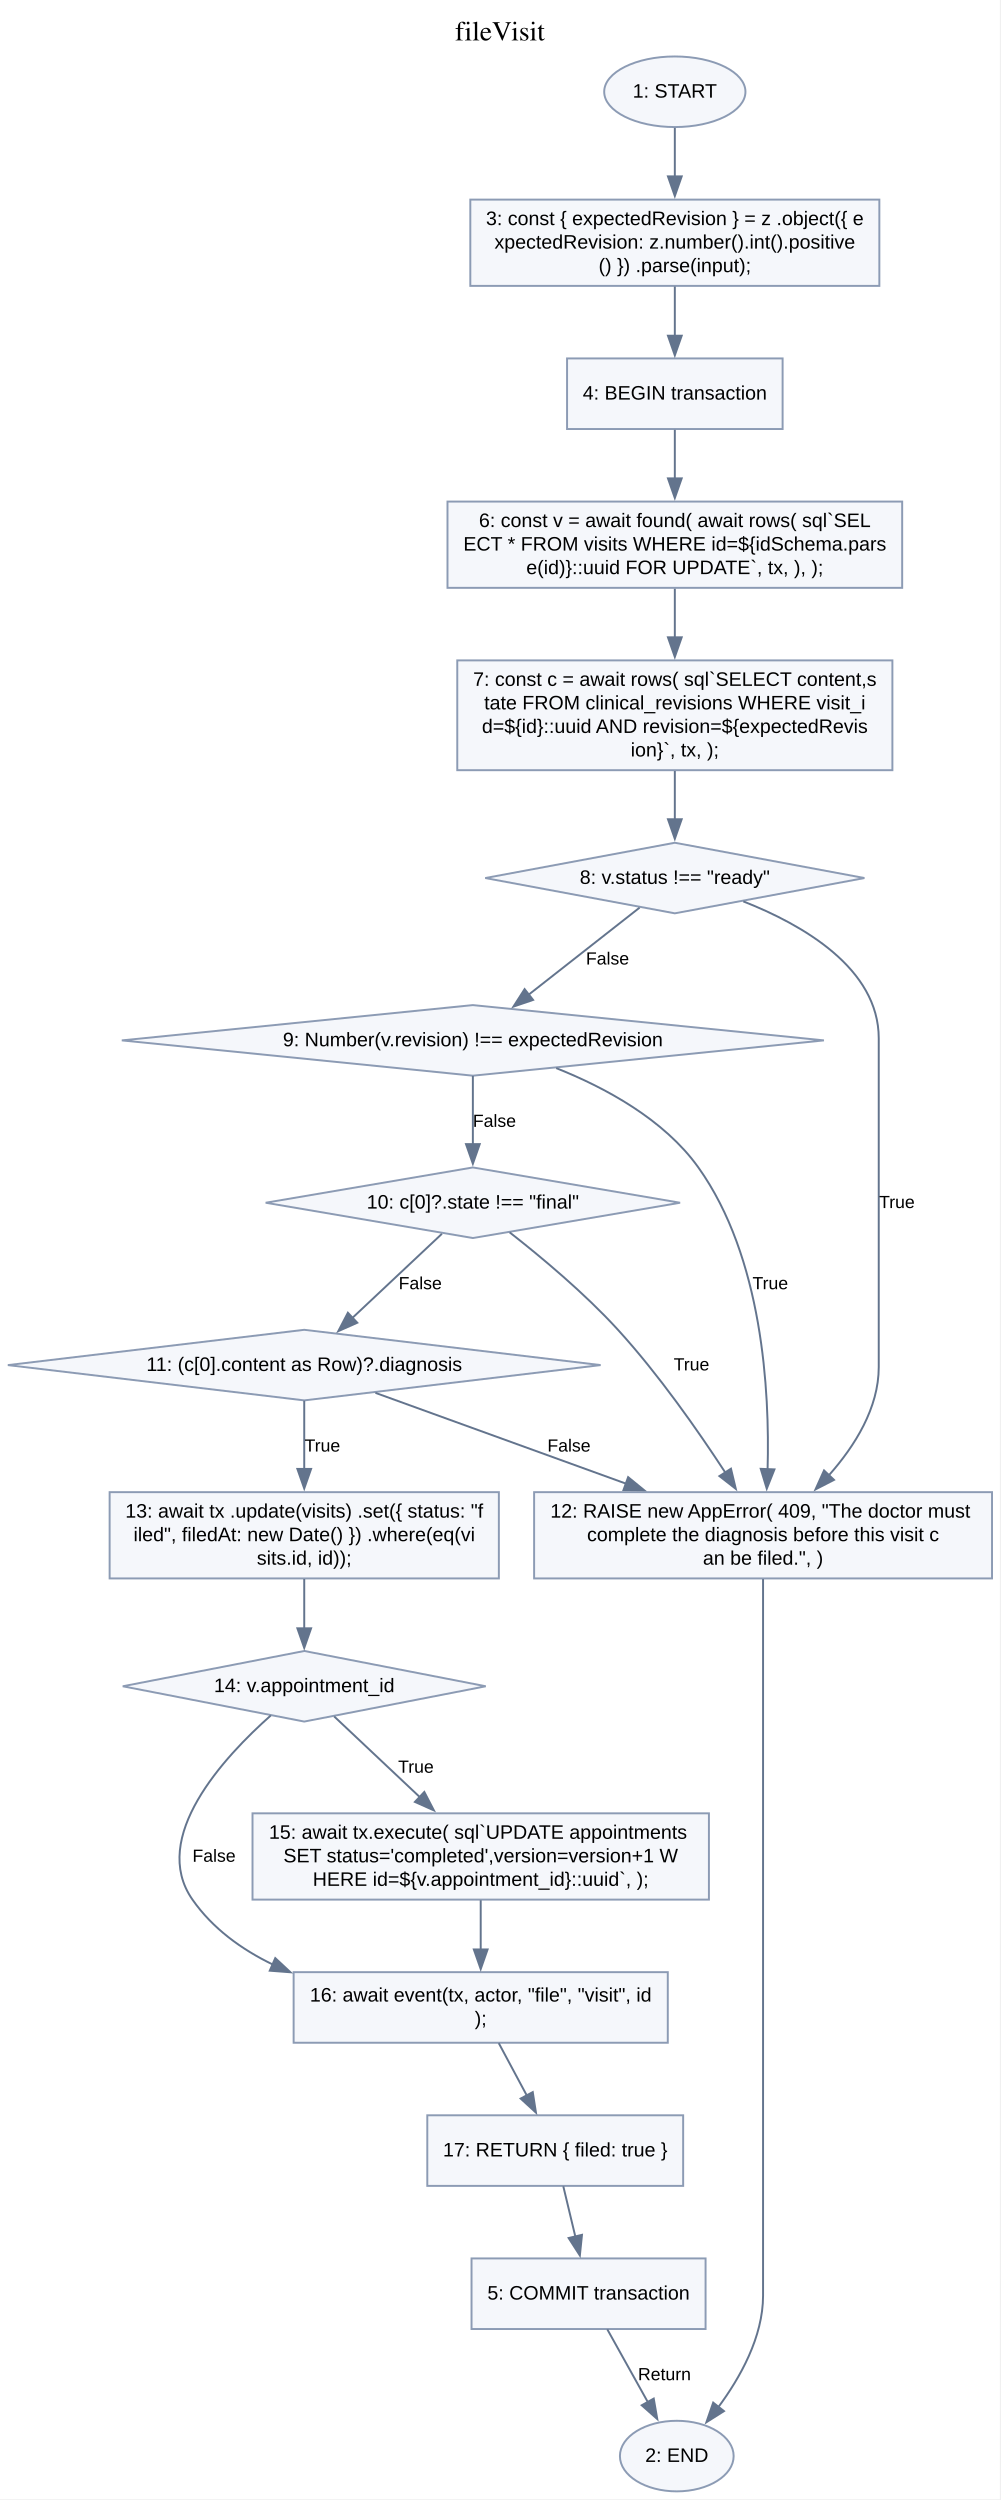
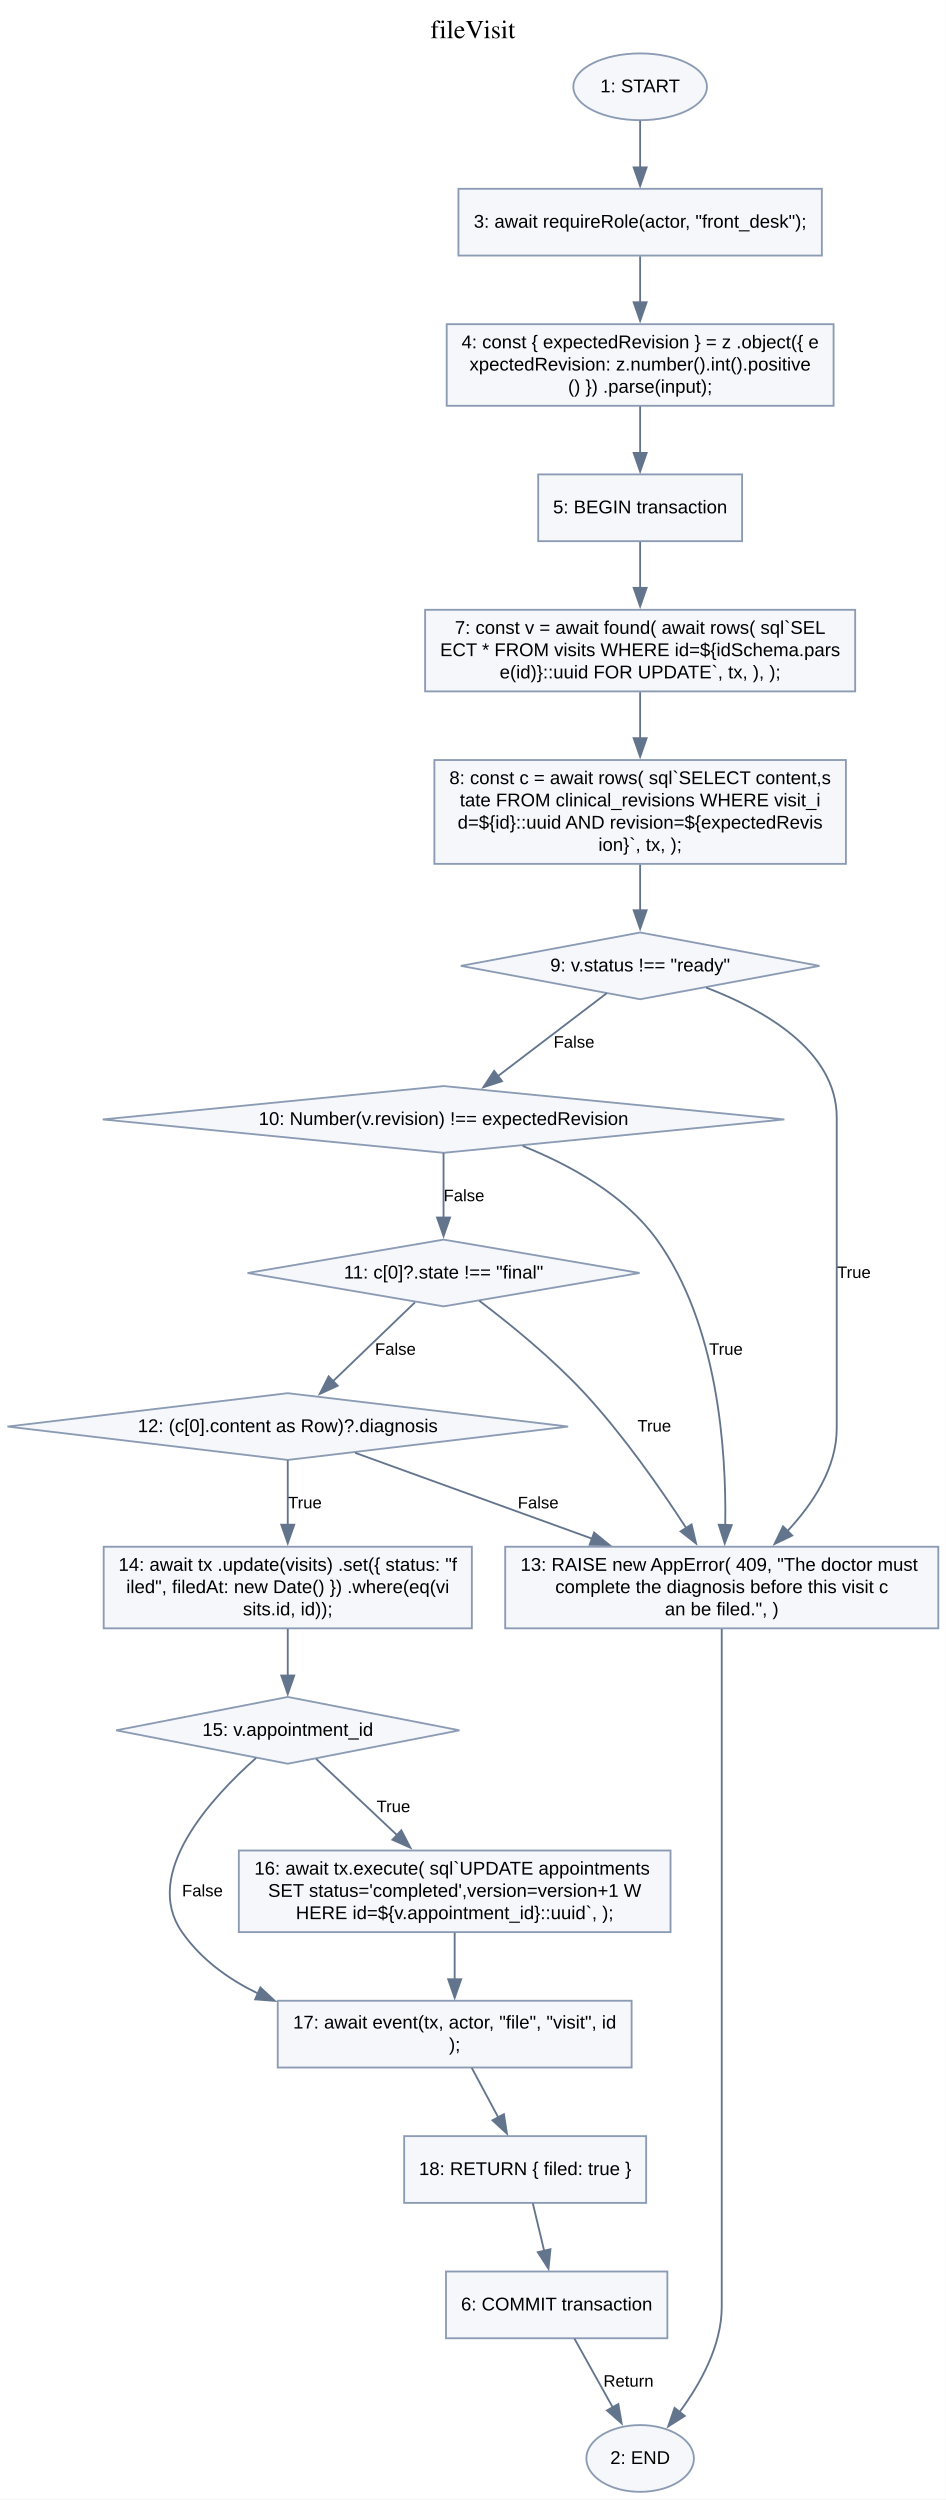
- <svg xmlns="http://www.w3.org/2000/svg" width="510pt" height="1275pt" viewBox="0.00 0.00 510.00 1275.00">
-   <g id="graph0" class="graph" transform="scale(1 1) rotate(0) translate(4 1270.6)">
-     <polygon fill="white" stroke="none" points="-4,4 -4,-1270.6 505.93,-1270.6 505.93,4 -4,4" />
-     <text xml:space="preserve" text-anchor="middle" x="250.97" y="-1250" font-family="Times,serif" font-size="14.00">fileVisit</text>
+ <svg xmlns="http://www.w3.org/2000/svg" width="510pt" height="1348pt" viewBox="0.00 0.00 510.00 1348.00">
+   <g id="graph0" class="graph" transform="scale(1 1) rotate(0) translate(4 1343.6)">
+     <polygon fill="white" stroke="none" points="-4,4 -4,-1343.6 505.93,-1343.6 505.93,4 -4,4" />
+     <text xml:space="preserve" text-anchor="middle" x="250.97" y="-1323" font-family="Times,serif" font-size="14.00">fileVisit</text>
    <g id="node1" class="node">
-       <ellipse fill="#f5f7fb" stroke="#8c9bb4" cx="340.16" cy="-1223.8" rx="36.02" ry="18" />
-       <text xml:space="preserve" text-anchor="middle" x="340.16" y="-1220.8" font-family="Arial" font-size="10.00">1: START</text>
+       <ellipse fill="#f5f7fb" stroke="#8c9bb4" cx="341.16" cy="-1296.8" rx="36.02" ry="18" />
+       <text xml:space="preserve" text-anchor="middle" x="341.16" y="-1293.8" font-family="Arial" font-size="10.00">1: START</text>
    </g>
    <g id="node3" class="node">
-       <polygon fill="#f5f7fb" stroke="#8c9bb4" points="444.47,-1168.8 235.86,-1168.8 235.86,-1124.8 444.47,-1124.8 444.47,-1168.8" />
-       <text xml:space="preserve" text-anchor="middle" x="340.16" y="-1155.8" font-family="Arial" font-size="10.00">3: const { expectedRevision } = z .object({ e</text>
-       <text xml:space="preserve" text-anchor="middle" x="340.16" y="-1143.8" font-family="Arial" font-size="10.00">xpectedRevision: z.number().int().positive</text>
-       <text xml:space="preserve" text-anchor="middle" x="340.16" y="-1131.8" font-family="Arial" font-size="10.00">() }) .parse(input);</text>
+       <polygon fill="#f5f7fb" stroke="#8c9bb4" points="439.14,-1241.8 243.19,-1241.8 243.19,-1205.8 439.14,-1205.8 439.14,-1241.8" />
+       <text xml:space="preserve" text-anchor="middle" x="341.16" y="-1220.8" font-family="Arial" font-size="10.00">3: await requireRole(actor, "front_desk");</text>
    </g>
    <g id="edge1" class="edge">
-       <path fill="none" stroke="#63748d" d="M340.16,-1205.4C340.16,-1197.97 340.16,-1189.03 340.16,-1180.44" />
-       <polygon fill="#63748d" stroke="#63748d" points="343.66,-1180.63 340.16,-1170.63 336.66,-1180.63 343.66,-1180.63" />
+       <path fill="none" stroke="#63748d" d="M341.16,-1278.61C341.16,-1271.03 341.16,-1261.9 341.16,-1253.34" />
+       <polygon fill="#63748d" stroke="#63748d" points="344.66,-1253.34 341.16,-1243.34 337.66,-1253.34 344.66,-1253.34" />
    </g>
    <g id="node2" class="node">
      <ellipse fill="#f5f7fb" stroke="#8c9bb4" cx="341.16" cy="-18" rx="29" ry="18" />
      <text xml:space="preserve" text-anchor="middle" x="341.16" y="-15" font-family="Arial" font-size="10.00">2: END</text>
    </g>
    <g id="node4" class="node">
-       <polygon fill="#f5f7fb" stroke="#8c9bb4" points="395.13,-1087.8 285.2,-1087.8 285.2,-1051.8 395.13,-1051.8 395.13,-1087.8" />
-       <text xml:space="preserve" text-anchor="middle" x="340.16" y="-1066.8" font-family="Arial" font-size="10.00">4: BEGIN transaction</text>
+       <polygon fill="#f5f7fb" stroke="#8c9bb4" points="445.47,-1168.8 236.86,-1168.8 236.86,-1124.8 445.47,-1124.8 445.47,-1168.8" />
+       <text xml:space="preserve" text-anchor="middle" x="341.16" y="-1155.8" font-family="Arial" font-size="10.00">4: const { expectedRevision } = z .object({ e</text>
+       <text xml:space="preserve" text-anchor="middle" x="341.16" y="-1143.8" font-family="Arial" font-size="10.00">xpectedRevision: z.number().int().positive</text>
+       <text xml:space="preserve" text-anchor="middle" x="341.16" y="-1131.8" font-family="Arial" font-size="10.00">() }) .parse(input);</text>
    </g>
    <g id="edge2" class="edge">
-       <path fill="none" stroke="#63748d" d="M340.16,-1124.51C340.16,-1116.62 340.16,-1107.55 340.16,-1099.13" />
-       <polygon fill="#63748d" stroke="#63748d" points="343.66,-1099.37 340.16,-1089.37 336.66,-1099.37 343.66,-1099.37" />
+       <path fill="none" stroke="#63748d" d="M341.16,-1205.4C341.16,-1197.97 341.16,-1189.03 341.16,-1180.44" />
+       <polygon fill="#63748d" stroke="#63748d" points="344.66,-1180.63 341.16,-1170.63 337.66,-1180.63 344.66,-1180.63" />
+     </g>
+     <g id="node5" class="node">
+       <polygon fill="#f5f7fb" stroke="#8c9bb4" points="396.13,-1087.8 286.2,-1087.8 286.2,-1051.8 396.13,-1051.8 396.13,-1087.8" />
+       <text xml:space="preserve" text-anchor="middle" x="341.16" y="-1066.8" font-family="Arial" font-size="10.00">5: BEGIN transaction</text>
+     </g>
+     <g id="edge3" class="edge">
+       <path fill="none" stroke="#63748d" d="M341.16,-1124.51C341.16,-1116.62 341.16,-1107.55 341.16,-1099.13" />
+       <polygon fill="#63748d" stroke="#63748d" points="344.66,-1099.37 341.16,-1089.37 337.66,-1099.37 344.66,-1099.37" />
+     </g>
+     <g id="node7" class="node">
+       <polygon fill="#f5f7fb" stroke="#8c9bb4" points="457.11,-1014.8 225.22,-1014.8 225.22,-970.8 457.11,-970.8 457.11,-1014.8" />
+       <text xml:space="preserve" text-anchor="middle" x="341.16" y="-1001.8" font-family="Arial" font-size="10.00">7: const v = await found( await rows( sql`SEL</text>
+       <text xml:space="preserve" text-anchor="middle" x="341.16" y="-989.8" font-family="Arial" font-size="10.00">ECT * FROM visits WHERE id=${idSchema.pars</text>
+       <text xml:space="preserve" text-anchor="middle" x="341.16" y="-977.8" font-family="Arial" font-size="10.00">e(id)}::uuid FOR UPDATE`, tx, ), );</text>
+     </g>
+     <g id="edge4" class="edge">
+       <path fill="none" stroke="#63748d" d="M341.16,-1051.4C341.16,-1043.97 341.16,-1035.03 341.16,-1026.44" />
+       <polygon fill="#63748d" stroke="#63748d" points="344.66,-1026.63 341.16,-1016.63 337.66,-1026.63 344.66,-1026.63" />
    </g>
    <g id="node6" class="node">
-       <polygon fill="#f5f7fb" stroke="#8c9bb4" points="456.11,-1014.8 224.22,-1014.8 224.22,-970.8 456.11,-970.8 456.11,-1014.8" />
-       <text xml:space="preserve" text-anchor="middle" x="340.16" y="-1001.8" font-family="Arial" font-size="10.00">6: const v = await found( await rows( sql`SEL</text>
-       <text xml:space="preserve" text-anchor="middle" x="340.16" y="-989.8" font-family="Arial" font-size="10.00">ECT * FROM visits WHERE id=${idSchema.pars</text>
-       <text xml:space="preserve" text-anchor="middle" x="340.16" y="-977.8" font-family="Arial" font-size="10.00">e(id)}::uuid FOR UPDATE`, tx, ), );</text>
+       <polygon fill="#f5f7fb" stroke="#8c9bb4" points="355.84,-118.8 236.48,-118.8 236.48,-82.8 355.84,-82.8 355.84,-118.8" />
+       <text xml:space="preserve" text-anchor="middle" x="296.16" y="-97.8" font-family="Arial" font-size="10.00">6: COMMIT transaction</text>
    </g>
-     <g id="edge3" class="edge">
-       <path fill="none" stroke="#63748d" d="M340.16,-1051.4C340.16,-1043.97 340.16,-1035.03 340.16,-1026.44" />
-       <polygon fill="#63748d" stroke="#63748d" points="343.66,-1026.63 340.16,-1016.63 336.66,-1026.63 343.66,-1026.63" />
-     </g>
-     <g id="node5" class="node">
-       <polygon fill="#f5f7fb" stroke="#8c9bb4" points="355.84,-118.8 236.48,-118.8 236.48,-82.8 355.84,-82.8 355.84,-118.8" />
-       <text xml:space="preserve" text-anchor="middle" x="296.16" y="-97.8" font-family="Arial" font-size="10.00">5: COMMIT transaction</text>
-     </g>
-     <g id="edge21" class="edge">
+     <g id="edge22" class="edge">
      <path fill="none" stroke="#63748d" d="M305.71,-82.66C311.75,-71.81 319.7,-57.55 326.53,-45.28" />
      <polygon fill="#63748d" stroke="#63748d" points="329.4,-47.32 331.21,-36.88 323.28,-43.91 329.4,-47.32" />
      <text xml:space="preserve" text-anchor="middle" x="334.87" y="-56.7" font-family="Arial" font-size="9.00">Return</text>
    </g>
-     <g id="node7" class="node">
-       <polygon fill="#f5f7fb" stroke="#8c9bb4" points="451.12,-933.8 229.21,-933.8 229.21,-877.8 451.12,-877.8 451.12,-933.8" />
-       <text xml:space="preserve" text-anchor="middle" x="340.16" y="-920.8" font-family="Arial" font-size="10.00">7: const c = await rows( sql`SELECT content,s</text>
-       <text xml:space="preserve" text-anchor="middle" x="340.16" y="-908.8" font-family="Arial" font-size="10.00">tate FROM clinical_revisions WHERE visit_i</text>
-       <text xml:space="preserve" text-anchor="middle" x="340.16" y="-896.8" font-family="Arial" font-size="10.00">d=${id}::uuid AND revision=${expectedRevis</text>
-       <text xml:space="preserve" text-anchor="middle" x="340.16" y="-884.8" font-family="Arial" font-size="10.00">ion}`, tx, );</text>
-     </g>
-     <g id="edge4" class="edge">
-       <path fill="none" stroke="#63748d" d="M340.16,-970.35C340.16,-962.78 340.16,-954.01 340.16,-945.45" />
-       <polygon fill="#63748d" stroke="#63748d" points="343.66,-945.56 340.16,-935.56 336.66,-945.56 343.66,-945.56" />
-     </g>
    <g id="node8" class="node">
-       <polygon fill="#f5f7fb" stroke="#8c9bb4" points="340.16,-840.8 243.47,-822.8 340.16,-804.8 436.86,-822.8 340.16,-840.8" />
-       <text xml:space="preserve" text-anchor="middle" x="340.16" y="-819.8" font-family="Arial" font-size="10.00">8: v.status !== "ready"</text>
+       <polygon fill="#f5f7fb" stroke="#8c9bb4" points="452.12,-933.8 230.21,-933.8 230.21,-877.8 452.12,-877.8 452.12,-933.8" />
+       <text xml:space="preserve" text-anchor="middle" x="341.16" y="-920.8" font-family="Arial" font-size="10.00">8: const c = await rows( sql`SELECT content,s</text>
+       <text xml:space="preserve" text-anchor="middle" x="341.16" y="-908.8" font-family="Arial" font-size="10.00">tate FROM clinical_revisions WHERE visit_i</text>
+       <text xml:space="preserve" text-anchor="middle" x="341.16" y="-896.8" font-family="Arial" font-size="10.00">d=${id}::uuid AND revision=${expectedRevis</text>
+       <text xml:space="preserve" text-anchor="middle" x="341.16" y="-884.8" font-family="Arial" font-size="10.00">ion}`, tx, );</text>
    </g>
    <g id="edge5" class="edge">
-       <path fill="none" stroke="#63748d" d="M340.16,-877.38C340.16,-869.45 340.16,-860.78 340.16,-852.77" />
-       <polygon fill="#63748d" stroke="#63748d" points="343.66,-852.8 340.16,-842.8 336.66,-852.8 343.66,-852.8" />
+       <path fill="none" stroke="#63748d" d="M341.16,-970.35C341.16,-962.78 341.16,-954.01 341.16,-945.45" />
+       <polygon fill="#63748d" stroke="#63748d" points="344.66,-945.56 341.16,-935.56 337.66,-945.56 344.66,-945.56" />
    </g>
    <g id="node9" class="node">
-       <polygon fill="#f5f7fb" stroke="#8c9bb4" points="237.16,-758 58.12,-740 237.16,-722 416.2,-740 237.16,-758" />
-       <text xml:space="preserve" text-anchor="middle" x="237.16" y="-737" font-family="Arial" font-size="10.00">9: Number(v.revision) !== expectedRevision</text>
+       <polygon fill="#f5f7fb" stroke="#8c9bb4" points="341.16,-840.8 244.47,-822.8 341.16,-804.8 437.86,-822.8 341.16,-840.8" />
+       <text xml:space="preserve" text-anchor="middle" x="341.16" y="-819.8" font-family="Arial" font-size="10.00">9: v.status !== "ready"</text>
    </g>
    <g id="edge6" class="edge">
-       <path fill="none" stroke="#63748d" d="M322.22,-807.73C306.62,-795.48 283.72,-777.52 265.62,-763.32" />
-       <polygon fill="#63748d" stroke="#63748d" points="267.87,-760.64 257.84,-757.22 263.55,-766.15 267.87,-760.64" />
-       <text xml:space="preserve" text-anchor="middle" x="305.84" y="-778.7" font-family="Arial" font-size="9.00">False</text>
+       <path fill="none" stroke="#63748d" d="M341.16,-877.38C341.16,-869.45 341.16,-860.78 341.16,-852.77" />
+       <polygon fill="#63748d" stroke="#63748d" points="344.66,-852.8 341.16,-842.8 337.66,-852.8 344.66,-852.8" />
    </g>
-     <g id="node12" class="node">
+     <g id="node10" class="node">
+       <polygon fill="#f5f7fb" stroke="#8c9bb4" points="235.16,-758 51.4,-740 235.16,-722 418.93,-740 235.16,-758" />
+       <text xml:space="preserve" text-anchor="middle" x="235.16" y="-737" font-family="Arial" font-size="10.00">10: Number(v.revision) !== expectedRevision</text>
+     </g>
+     <g id="edge7" class="edge">
+       <path fill="none" stroke="#63748d" d="M323.18,-808.09C307.11,-795.84 283.27,-777.67 264.45,-763.33" />
+       <polygon fill="#63748d" stroke="#63748d" points="266.69,-760.63 256.61,-757.35 262.44,-766.19 266.69,-760.63" />
+       <text xml:space="preserve" text-anchor="middle" x="305.51" y="-778.7" font-family="Arial" font-size="9.00">False</text>
+     </g>
+     <g id="node13" class="node">
      <polygon fill="#f5f7fb" stroke="#8c9bb4" points="501.93,-509.6 268.4,-509.6 268.4,-465.6 501.93,-465.6 501.93,-509.6" />
-       <text xml:space="preserve" text-anchor="middle" x="385.16" y="-496.6" font-family="Arial" font-size="10.00">12: RAISE new AppError( 409, "The doctor must </text>
+       <text xml:space="preserve" text-anchor="middle" x="385.16" y="-496.6" font-family="Arial" font-size="10.00">13: RAISE new AppError( 409, "The doctor must </text>
      <text xml:space="preserve" text-anchor="middle" x="385.16" y="-484.6" font-family="Arial" font-size="10.00">complete the diagnosis before this visit c</text>
      <text xml:space="preserve" text-anchor="middle" x="385.16" y="-472.6" font-family="Arial" font-size="10.00">an be filed.", )</text>
    </g>
-     <g id="edge9" class="edge">
-       <path fill="none" stroke="#63748d" d="M375.08,-810.89C405.3,-799.01 444.16,-776.78 444.16,-741 444.16,-741 444.16,-741 444.16,-573.4 444.16,-552.56 432.01,-533.17 418.73,-518.2" />
-       <polygon fill="#63748d" stroke="#63748d" points="421.34,-515.86 411.91,-511.02 416.26,-520.68 421.34,-515.86" />
-       <text xml:space="preserve" text-anchor="middle" x="453.42" y="-654.5" font-family="Arial" font-size="9.00">True</text>
-     </g>
-     <g id="node10" class="node">
-       <polygon fill="#f5f7fb" stroke="#8c9bb4" points="237.16,-675.2 131.48,-657.2 237.16,-639.2 342.85,-657.2 237.16,-675.2" />
-       <text xml:space="preserve" text-anchor="middle" x="237.16" y="-654.2" font-family="Arial" font-size="10.00">10: c[0]?.state !== "final"</text>
-     </g>
-     <g id="edge7" class="edge">
-       <path fill="none" stroke="#63748d" d="M237.16,-721.86C237.16,-711.76 237.16,-698.7 237.16,-687.05" />
-       <polygon fill="#63748d" stroke="#63748d" points="240.66,-687.1 237.16,-677.1 233.66,-687.1 240.66,-687.1" />
-       <text xml:space="preserve" text-anchor="middle" x="248.17" y="-695.9" font-family="Arial" font-size="9.00">False</text>
-     </g>
    <g id="edge10" class="edge">
-       <path fill="none" stroke="#63748d" d="M279.65,-725.86C304.63,-715.93 334.66,-699.73 352.16,-675.2 384.89,-629.33 388.6,-561.31 387.47,-521.31" />
-       <polygon fill="#63748d" stroke="#63748d" points="390.97,-521.21 387.05,-511.36 383.97,-521.5 390.97,-521.21" />
-       <text xml:space="preserve" text-anchor="middle" x="388.85" y="-613.1" font-family="Arial" font-size="9.00">True</text>
+       <path fill="none" stroke="#63748d" d="M376.76,-811.08C407.55,-799.35 447.16,-777.21 447.16,-741 447.16,-741 447.16,-741 447.16,-573.4 447.16,-552.16 434.34,-532.7 420.35,-517.8" />
+       <polygon fill="#63748d" stroke="#63748d" points="423.16,-515.65 413.61,-511.07 418.22,-520.61 423.16,-515.65" />
+       <text xml:space="preserve" text-anchor="middle" x="456.42" y="-654.5" font-family="Arial" font-size="9.00">True</text>
    </g>
    <g id="node11" class="node">
-       <polygon fill="#f5f7fb" stroke="#8c9bb4" points="151.16,-592.4 0,-574.4 151.16,-556.4 302.33,-574.4 151.16,-592.4" />
-       <text xml:space="preserve" text-anchor="middle" x="151.16" y="-571.4" font-family="Arial" font-size="10.00">11: (c[0].content as Row)?.diagnosis</text>
+       <polygon fill="#f5f7fb" stroke="#8c9bb4" points="235.16,-675.2 129.48,-657.2 235.16,-639.2 340.85,-657.2 235.16,-675.2" />
+       <text xml:space="preserve" text-anchor="middle" x="235.16" y="-654.2" font-family="Arial" font-size="10.00">11: c[0]?.state !== "final"</text>
    </g>
    <g id="edge8" class="edge">
-       <path fill="none" stroke="#63748d" d="M221.39,-641.38C208.58,-629.35 190.3,-612.17 175.6,-598.35" />
-       <polygon fill="#63748d" stroke="#63748d" points="178.21,-596.01 168.53,-591.71 173.42,-601.11 178.21,-596.01" />
-       <text xml:space="preserve" text-anchor="middle" x="210.32" y="-613.1" font-family="Arial" font-size="9.00">False</text>
+       <path fill="none" stroke="#63748d" d="M235.16,-721.86C235.16,-711.76 235.16,-698.7 235.16,-687.05" />
+       <polygon fill="#63748d" stroke="#63748d" points="238.66,-687.1 235.16,-677.1 231.66,-687.1 238.66,-687.1" />
+       <text xml:space="preserve" text-anchor="middle" x="246.17" y="-695.9" font-family="Arial" font-size="9.00">False</text>
    </g>
    <g id="edge11" class="edge">
-       <path fill="none" stroke="#63748d" d="M255.9,-642.11C271.56,-629.87 294.02,-611.2 311.16,-592.4 331.89,-569.67 351.92,-541.02 365.91,-519.59" />
-       <polygon fill="#63748d" stroke="#63748d" points="368.79,-521.57 371.26,-511.27 362.9,-517.79 368.79,-521.57" />
-       <text xml:space="preserve" text-anchor="middle" x="348.67" y="-571.7" font-family="Arial" font-size="9.00">True</text>
+       <path fill="none" stroke="#63748d" d="M277.84,-725.69C302.74,-715.72 332.6,-699.55 350.16,-675.2 383.19,-629.41 387.69,-561.36 387.05,-521.34" />
+       <polygon fill="#63748d" stroke="#63748d" points="390.55,-521.28 386.76,-511.38 383.56,-521.48 390.55,-521.28" />
+       <text xml:space="preserve" text-anchor="middle" x="387.42" y="-613.1" font-family="Arial" font-size="9.00">True</text>
+     </g>
+     <g id="node12" class="node">
+       <polygon fill="#f5f7fb" stroke="#8c9bb4" points="151.16,-592.4 0,-574.4 151.16,-556.4 302.33,-574.4 151.16,-592.4" />
+       <text xml:space="preserve" text-anchor="middle" x="151.16" y="-571.4" font-family="Arial" font-size="10.00">12: (c[0].content as Row)?.diagnosis</text>
+     </g>
+     <g id="edge9" class="edge">
+       <path fill="none" stroke="#63748d" d="M219.76,-641.38C207.33,-629.42 189.61,-612.38 175.3,-598.62" />
+       <polygon fill="#63748d" stroke="#63748d" points="178.06,-596.41 168.42,-592 173.2,-601.46 178.06,-596.41" />
+       <text xml:space="preserve" text-anchor="middle" x="209.2" y="-613.1" font-family="Arial" font-size="9.00">False</text>
    </g>
    <g id="edge12" class="edge">
+       <path fill="none" stroke="#63748d" d="M254.44,-642.21C270.55,-630.02 293.63,-611.38 311.16,-592.4 332.04,-569.81 352.06,-541.15 366,-519.67" />
+       <polygon fill="#63748d" stroke="#63748d" points="368.89,-521.65 371.33,-511.34 362.99,-517.88 368.89,-521.65" />
+       <text xml:space="preserve" text-anchor="middle" x="348.78" y="-571.7" font-family="Arial" font-size="9.00">True</text>
+     </g>
+     <g id="edge13" class="edge">
      <path fill="none" stroke="#63748d" d="M187.47,-560.24C221.48,-547.92 273.23,-529.16 315.25,-513.94" />
      <polygon fill="#63748d" stroke="#63748d" points="316.35,-517.26 324.56,-510.56 313.97,-510.68 316.35,-517.26" />
      <text xml:space="preserve" text-anchor="middle" x="286.18" y="-530.3" font-family="Arial" font-size="9.00">False</text>
    </g>
-     <g id="node13" class="node">
+     <g id="node14" class="node">
      <polygon fill="#f5f7fb" stroke="#8c9bb4" points="250.42,-509.6 51.91,-509.6 51.91,-465.6 250.42,-465.6 250.42,-509.6" />
-       <text xml:space="preserve" text-anchor="middle" x="151.16" y="-496.6" font-family="Arial" font-size="10.00">13: await tx .update(visits) .set({ status: "f</text>
+       <text xml:space="preserve" text-anchor="middle" x="151.16" y="-496.6" font-family="Arial" font-size="10.00">14: await tx .update(visits) .set({ status: "f</text>
      <text xml:space="preserve" text-anchor="middle" x="151.16" y="-484.6" font-family="Arial" font-size="10.00">iled", filedAt: new Date() }) .where(eq(vi</text>
      <text xml:space="preserve" text-anchor="middle" x="151.16" y="-472.6" font-family="Arial" font-size="10.00">sits.id, id));</text>
    </g>
-     <g id="edge14" class="edge">
+     <g id="edge15" class="edge">
      <path fill="none" stroke="#63748d" d="M151.16,-556.24C151.16,-546.22 151.16,-533.25 151.16,-521.35" />
      <polygon fill="#63748d" stroke="#63748d" points="154.66,-521.46 151.16,-511.46 147.66,-521.46 154.66,-521.46" />
      <text xml:space="preserve" text-anchor="middle" x="160.42" y="-530.3" font-family="Arial" font-size="9.00">True</text>
    </g>
-     <g id="edge13" class="edge">
+     <g id="edge14" class="edge">
      <path fill="none" stroke="#63748d" d="M385.16,-465.26C385.16,-450.25 385.16,-429.7 385.16,-411.6 385.16,-411.6 385.16,-411.6 385.16,-99.8 385.16,-78.77 373.52,-58 362.22,-42.78" />
      <polygon fill="#63748d" stroke="#63748d" points="365.22,-40.93 356.27,-35.26 359.73,-45.27 365.22,-40.93" />
    </g>
-     <g id="node14" class="node">
+     <g id="node15" class="node">
      <polygon fill="#f5f7fb" stroke="#8c9bb4" points="151.16,-428.6 58.6,-410.6 151.16,-392.6 243.73,-410.6 151.16,-428.6" />
-       <text xml:space="preserve" text-anchor="middle" x="151.16" y="-407.6" font-family="Arial" font-size="10.00">14: v.appointment_id</text>
+       <text xml:space="preserve" text-anchor="middle" x="151.16" y="-407.6" font-family="Arial" font-size="10.00">15: v.appointment_id</text>
    </g>
-     <g id="edge15" class="edge">
+     <g id="edge16" class="edge">
      <path fill="none" stroke="#63748d" d="M151.16,-465.31C151.16,-457.42 151.16,-448.35 151.16,-439.93" />
      <polygon fill="#63748d" stroke="#63748d" points="154.66,-440.17 151.16,-430.17 147.66,-440.17 154.66,-440.17" />
    </g>
-     <g id="node15" class="node">
+     <g id="node16" class="node">
      <polygon fill="#f5f7fb" stroke="#8c9bb4" points="357.55,-345.8 124.78,-345.8 124.78,-301.8 357.55,-301.8 357.55,-345.8" />
-       <text xml:space="preserve" text-anchor="middle" x="241.16" y="-332.8" font-family="Arial" font-size="10.00">15: await tx.execute( sql`UPDATE appointments </text>
+       <text xml:space="preserve" text-anchor="middle" x="241.16" y="-332.8" font-family="Arial" font-size="10.00">16: await tx.execute( sql`UPDATE appointments </text>
      <text xml:space="preserve" text-anchor="middle" x="241.16" y="-320.8" font-family="Arial" font-size="10.00">SET status='completed',version=version+1 W</text>
      <text xml:space="preserve" text-anchor="middle" x="241.16" y="-308.8" font-family="Arial" font-size="10.00">HERE id=${v.appointment_id}::uuid`, );</text>
    </g>
-     <g id="edge16" class="edge">
+     <g id="edge17" class="edge">
      <path fill="none" stroke="#63748d" d="M166.43,-395.21C178.34,-384 195.27,-368.04 210.01,-354.16" />
      <polygon fill="#63748d" stroke="#63748d" points="212.4,-356.71 217.28,-347.31 207.6,-351.62 212.4,-356.71" />
      <text xml:space="preserve" text-anchor="middle" x="208.12" y="-366.5" font-family="Arial" font-size="9.00">True</text>
    </g>
-     <g id="node16" class="node">
+     <g id="node17" class="node">
      <polygon fill="#f5f7fb" stroke="#8c9bb4" points="336.57,-264.8 145.75,-264.8 145.75,-228.8 336.57,-228.8 336.57,-264.8" />
-       <text xml:space="preserve" text-anchor="middle" x="241.16" y="-249.8" font-family="Arial" font-size="10.00">16: await event(tx, actor, "file", "visit", id</text>
+       <text xml:space="preserve" text-anchor="middle" x="241.16" y="-249.8" font-family="Arial" font-size="10.00">17: await event(tx, actor, "file", "visit", id</text>
      <text xml:space="preserve" text-anchor="middle" x="241.16" y="-237.8" font-family="Arial" font-size="10.00">);</text>
    </g>
-     <g id="edge18" class="edge">
+     <g id="edge19" class="edge">
      <path fill="none" stroke="#63748d" d="M134.1,-395.71C110.22,-374.55 72.1,-333.4 94.16,-301.8 104.4,-287.12 119.1,-276.42 135.28,-268.62" />
      <polygon fill="#63748d" stroke="#63748d" points="136.39,-271.96 144.14,-264.74 133.58,-265.55 136.39,-271.96" />
      <text xml:space="preserve" text-anchor="middle" x="105.16" y="-321.1" font-family="Arial" font-size="9.00">False</text>
    </g>
-     <g id="edge17" class="edge">
+     <g id="edge18" class="edge">
      <path fill="none" stroke="#63748d" d="M241.16,-301.51C241.16,-293.62 241.16,-284.55 241.16,-276.13" />
      <polygon fill="#63748d" stroke="#63748d" points="244.66,-276.37 241.16,-266.37 237.66,-276.37 244.66,-276.37" />
    </g>
-     <g id="node17" class="node">
+     <g id="node18" class="node">
      <polygon fill="#f5f7fb" stroke="#8c9bb4" points="344.41,-191.8 213.92,-191.8 213.92,-155.8 344.41,-155.8 344.41,-191.8" />
-       <text xml:space="preserve" text-anchor="middle" x="279.16" y="-170.8" font-family="Arial" font-size="10.00">17: RETURN { filed: true }</text>
+       <text xml:space="preserve" text-anchor="middle" x="279.16" y="-170.8" font-family="Arial" font-size="10.00">18: RETURN { filed: true }</text>
    </g>
-     <g id="edge19" class="edge">
+     <g id="edge20" class="edge">
      <path fill="none" stroke="#63748d" d="M250.36,-228.61C254.66,-220.59 259.87,-210.85 264.68,-201.87" />
      <polygon fill="#63748d" stroke="#63748d" points="267.7,-203.63 269.34,-193.16 261.53,-200.33 267.7,-203.63" />
    </g>
-     <g id="edge20" class="edge">
+     <g id="edge21" class="edge">
      <path fill="none" stroke="#63748d" d="M283.28,-155.61C285.14,-147.85 287.38,-138.48 289.47,-129.75" />
      <polygon fill="#63748d" stroke="#63748d" points="292.81,-130.84 291.73,-120.3 286,-129.21 292.81,-130.84" />
    </g>
  </g>
</svg>
